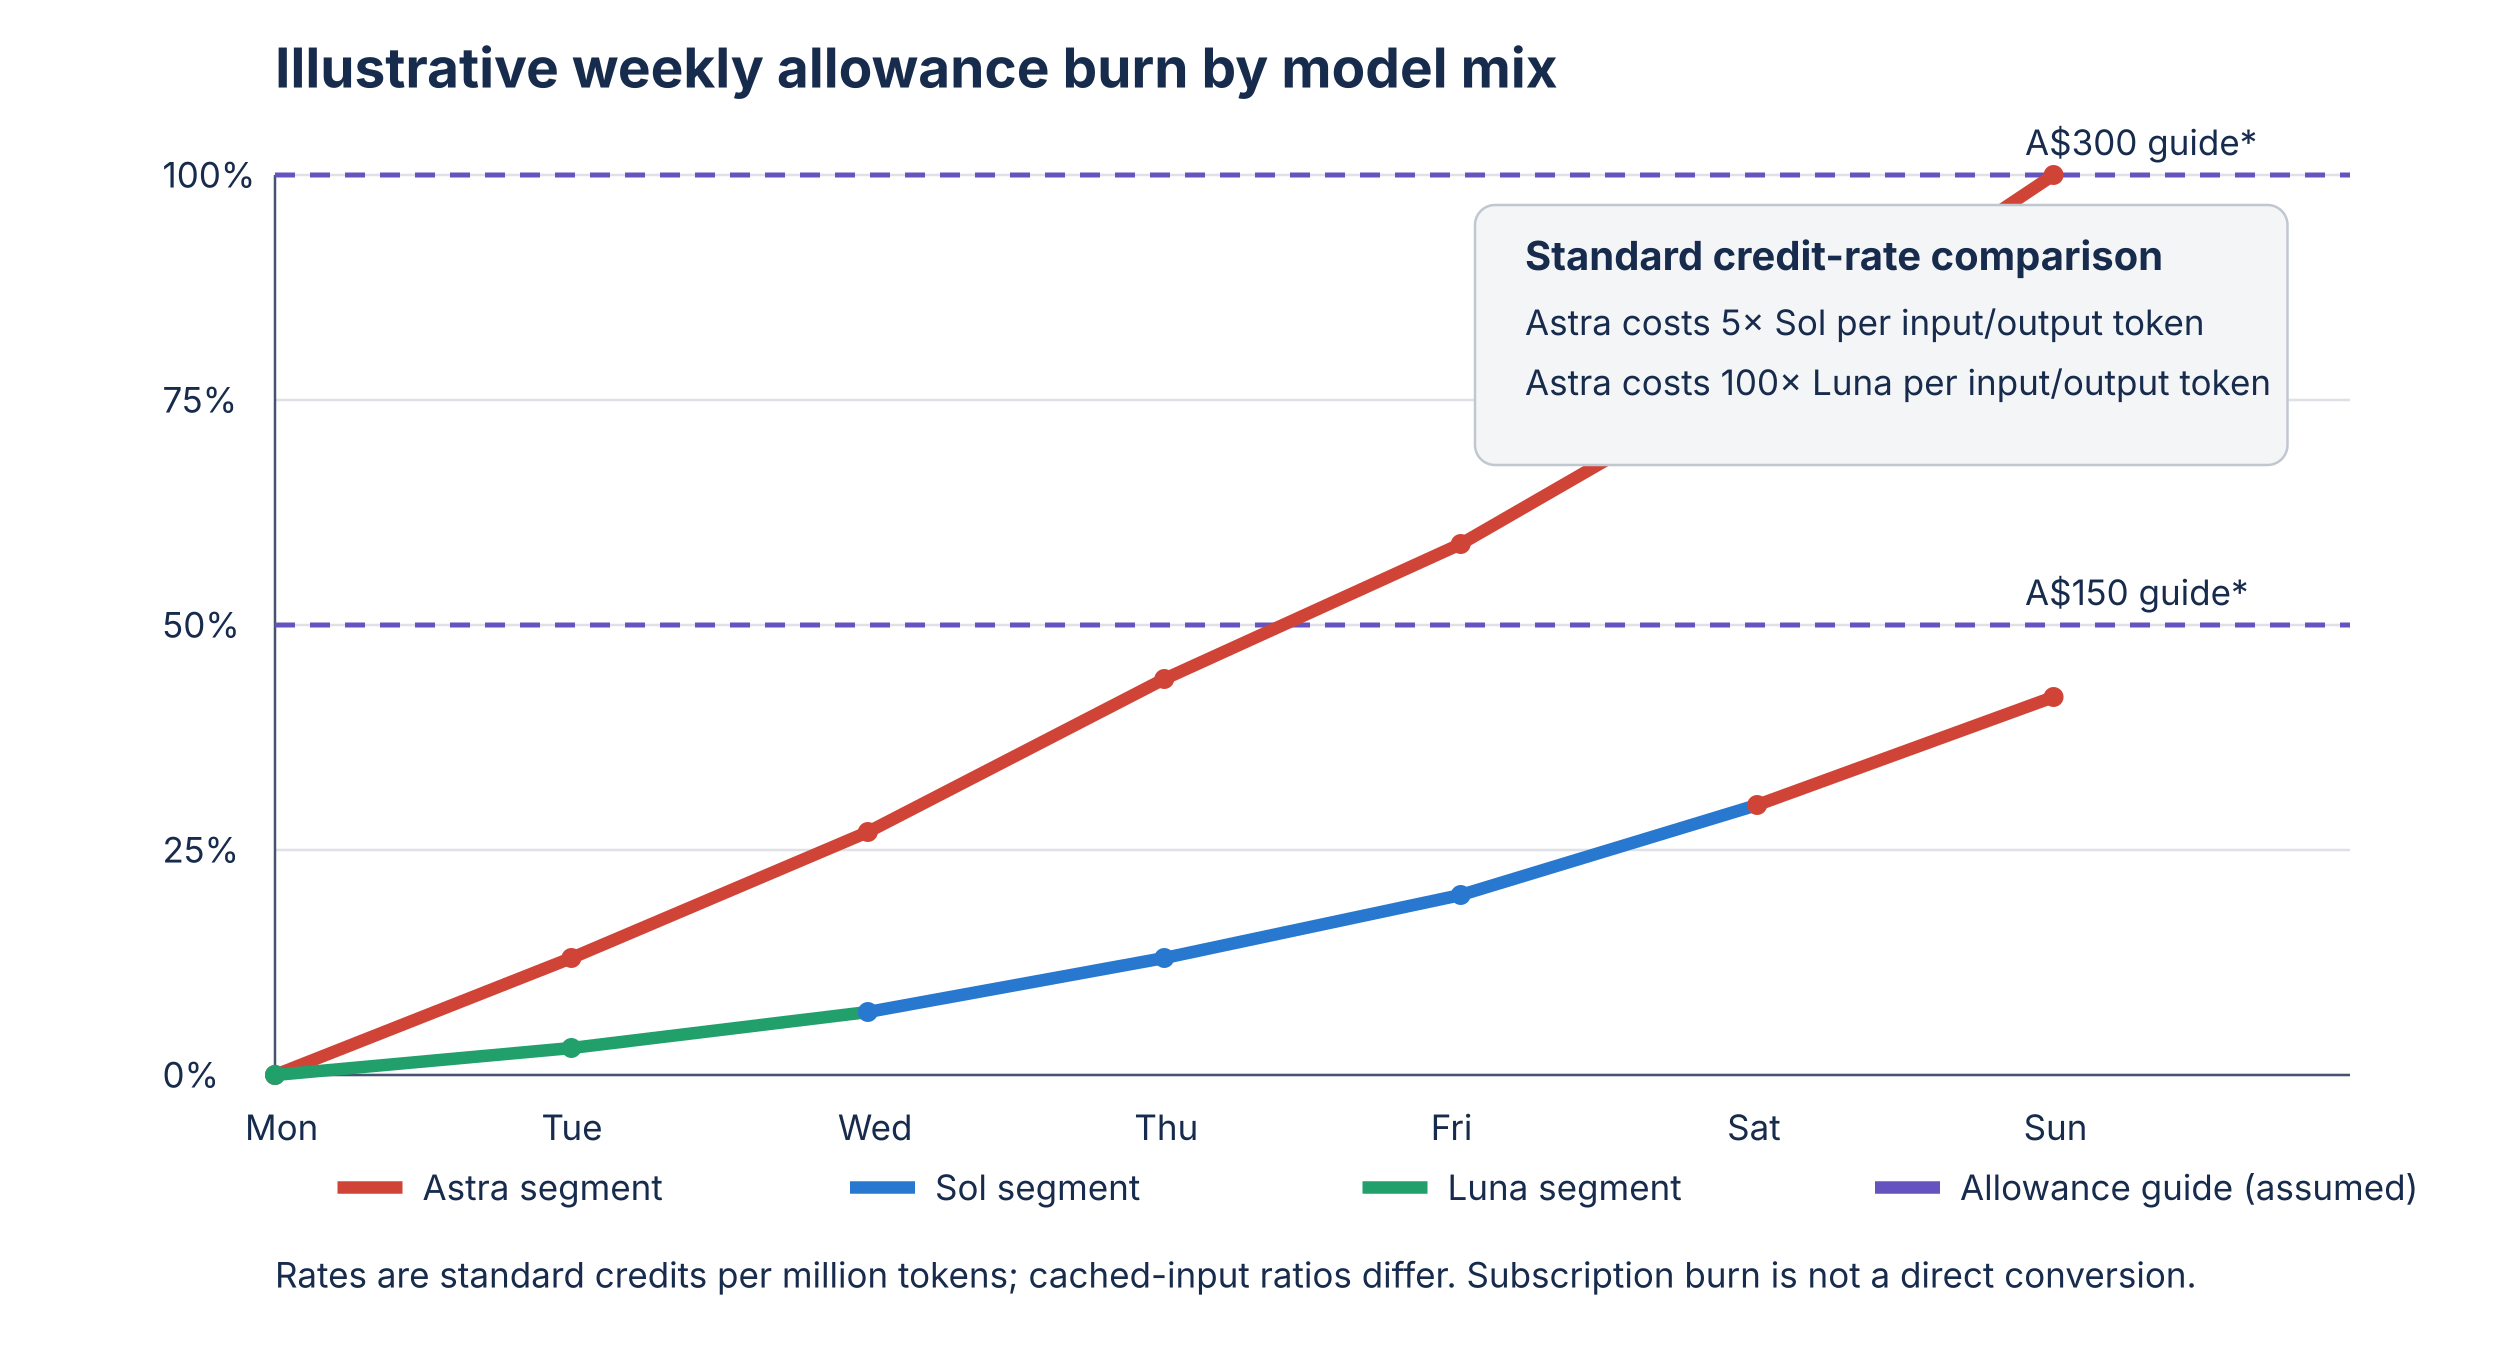
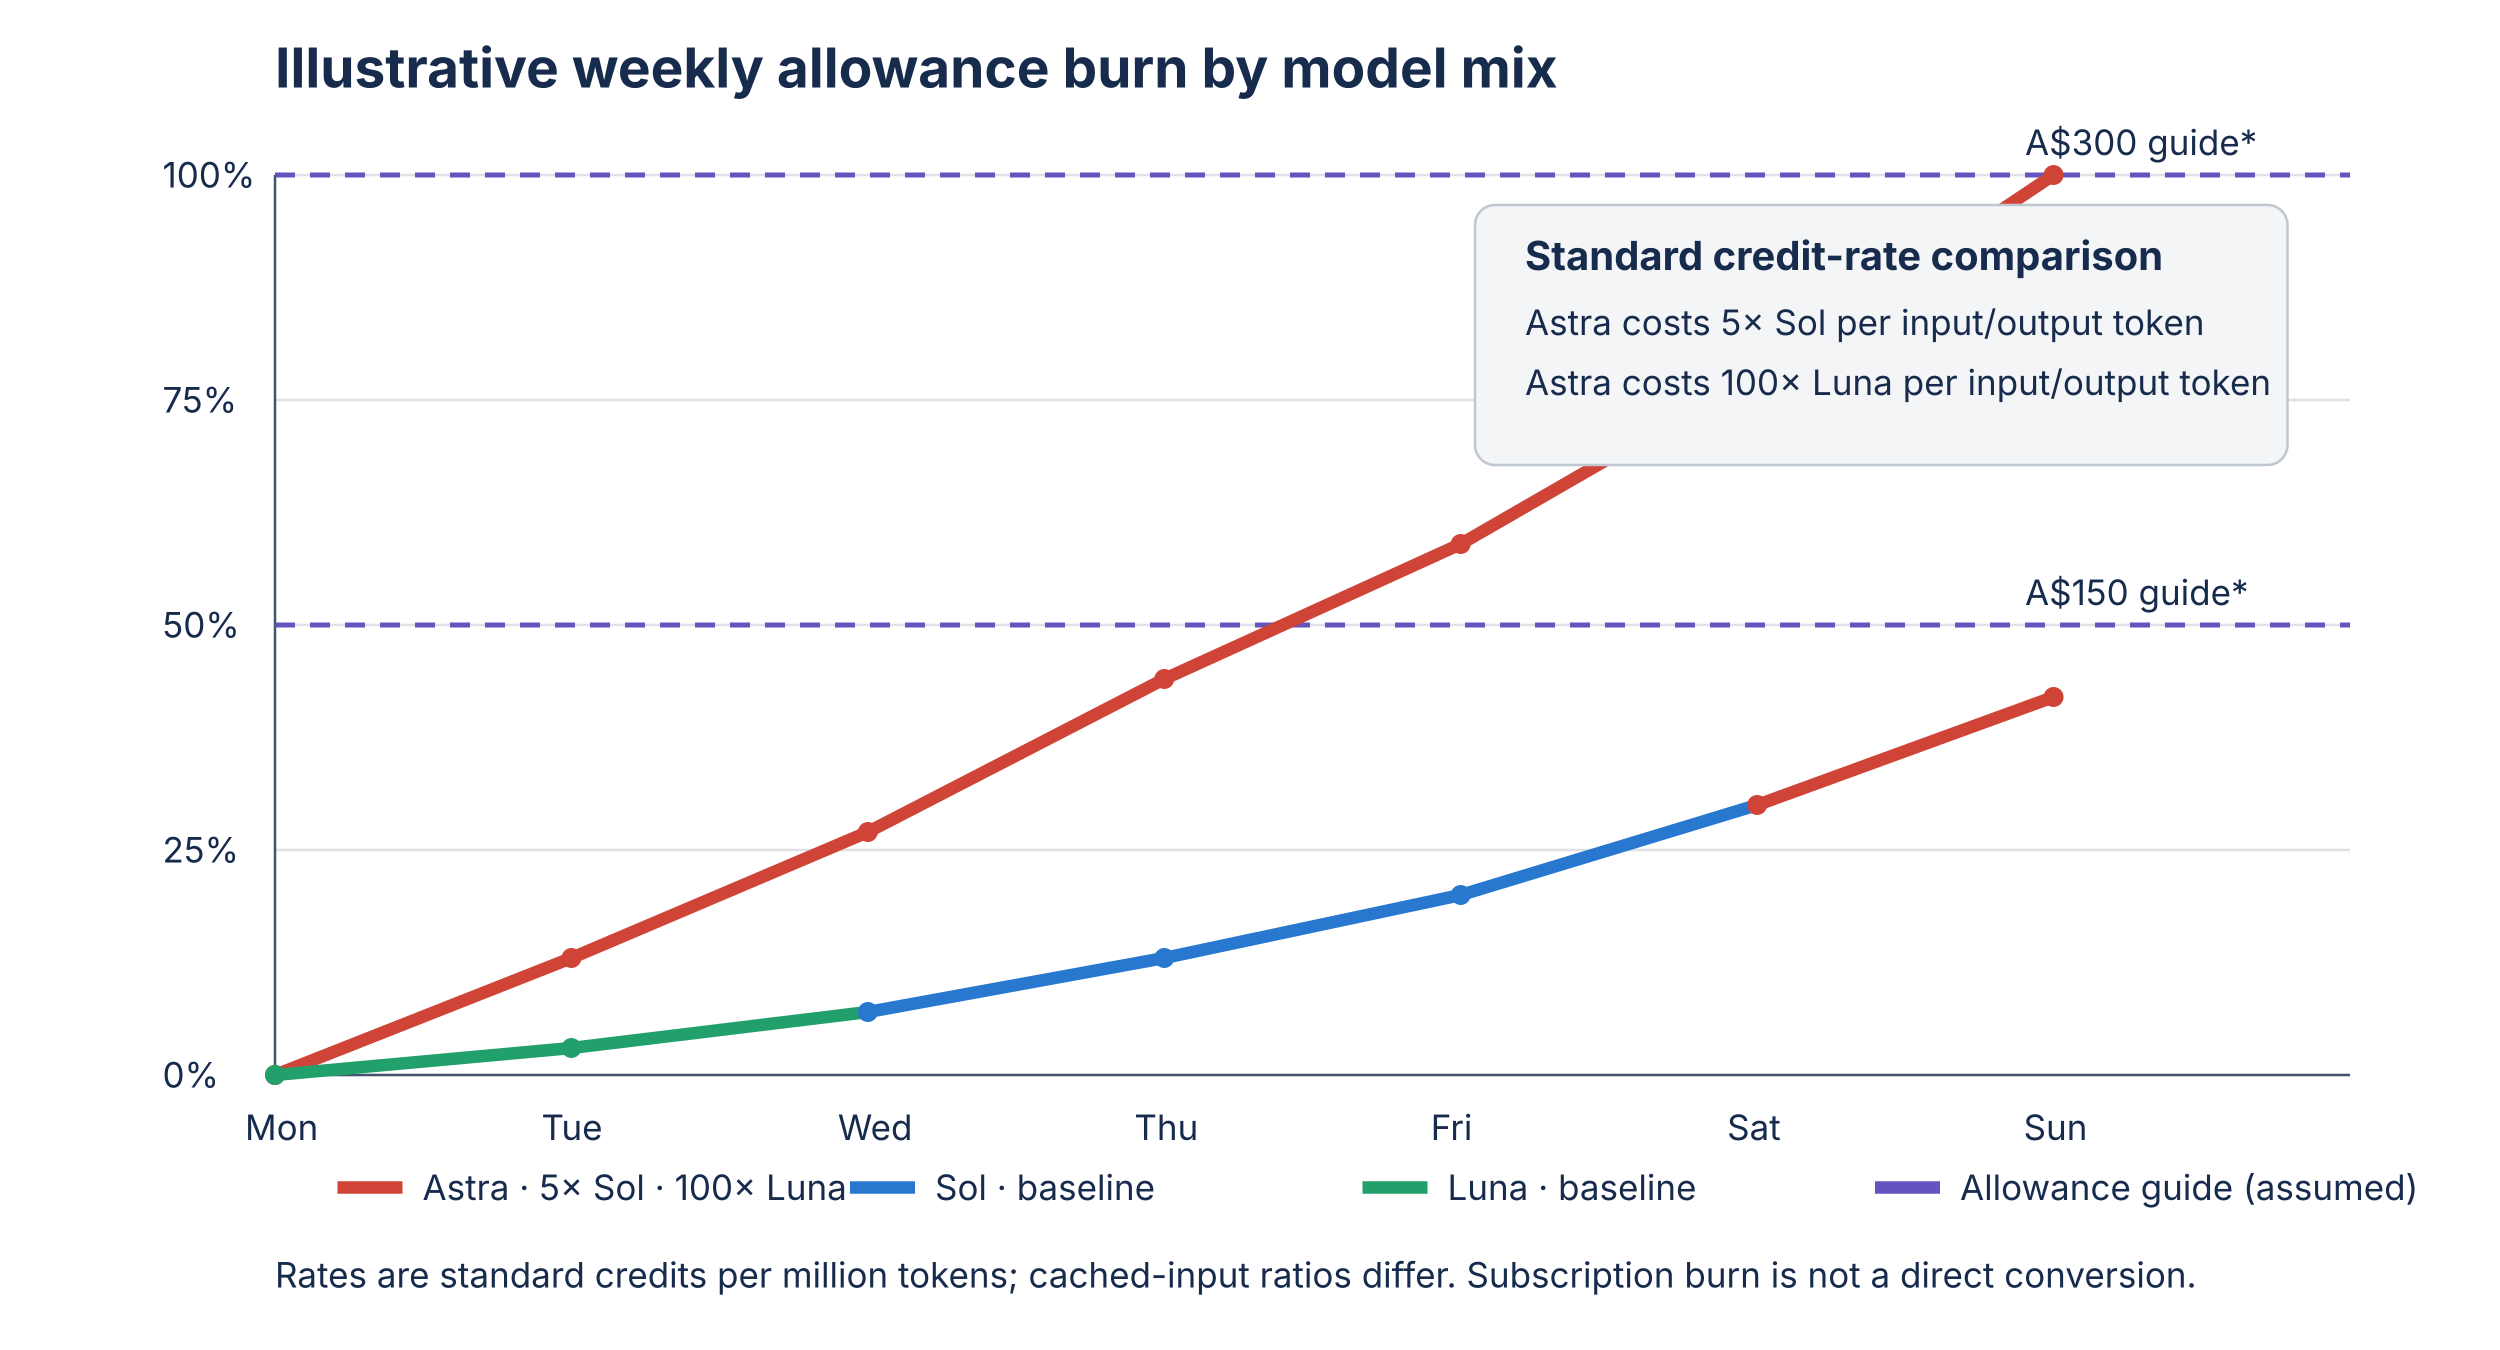
<svg xmlns="http://www.w3.org/2000/svg" width="1000" height="540" viewBox="0 0 1000 540">
  <rect width="100%" height="100%" fill="#fff" />
  <style>text{font-family:Inter,Arial,sans-serif;fill:#172b4d}.small{font-size:14px}.label{font-size:16px}.title{font-size:22px;font-weight:700}</style>
  <text x="110" y="35" class="title">Illustrative weekly allowance burn by model mix</text>
  <line x1="110" y1="430.0" x2="940" y2="430.0" stroke="#dfe1e6" />
  <text x="65" y="435.0" class="small">0%</text>
  <line x1="110" y1="340.0" x2="940" y2="340.0" stroke="#dfe1e6" />
  <text x="65" y="345.0" class="small">25%</text>
  <line x1="110" y1="250.0" x2="940" y2="250.0" stroke="#dfe1e6" />
  <text x="65" y="255.0" class="small">50%</text>
  <line x1="110" y1="160.0" x2="940" y2="160.0" stroke="#dfe1e6" />
  <text x="65" y="165.0" class="small">75%</text>
  <line x1="110" y1="70.0" x2="940" y2="70.0" stroke="#dfe1e6" />
  <text x="65" y="75.0" class="small">100%</text>
  <line x1="110" y1="70" x2="110" y2="430" stroke="#44546f" />
  <line x1="110" y1="430" x2="940" y2="430" stroke="#44546f" />
  <line x1="110" y1="250.0" x2="940" y2="250.0" stroke="#6554c0" stroke-width="2" stroke-dasharray="8 6" />
  <text x="810" y="242.0" class="small" fill="#6554c0">A$150 guide*</text>
  <line x1="110" y1="70.0" x2="940" y2="70.0" stroke="#6554c0" stroke-width="2" stroke-dasharray="8 6" />
  <text x="810" y="62.0" class="small" fill="#6554c0">A$300 guide*</text>
  <text x="98.0" y="456" class="small">Mon</text>
  <text x="216.571" y="456" class="small">Tue</text>
  <text x="335.143" y="456" class="small">Wed</text>
  <text x="453.714" y="456" class="small">Thu</text>
  <text x="572.286" y="456" class="small">Fri</text>
  <text x="690.857" y="456" class="small">Sat</text>
  <text x="809.429" y="456" class="small">Sun</text>
  <line x1="110.0" y1="430.0" x2="228.571" y2="383.2" stroke="#d04437" stroke-width="5" stroke-linecap="round" />
  <line x1="228.571" y1="383.2" x2="347.143" y2="332.8" stroke="#d04437" stroke-width="5" stroke-linecap="round" />
  <line x1="347.143" y1="332.8" x2="465.714" y2="271.6" stroke="#d04437" stroke-width="5" stroke-linecap="round" />
  <line x1="465.714" y1="271.6" x2="584.286" y2="217.6" stroke="#d04437" stroke-width="5" stroke-linecap="round" />
  <line x1="584.286" y1="217.6" x2="702.857" y2="149.2" stroke="#d04437" stroke-width="5" stroke-linecap="round" />
  <line x1="702.857" y1="149.2" x2="821.429" y2="70.0" stroke="#d04437" stroke-width="5" stroke-linecap="round" />
  <circle cx="110.0" cy="430.0" r="4" fill="#d04437" />
  <circle cx="228.571" cy="383.2" r="4" fill="#d04437" />
  <circle cx="347.143" cy="332.8" r="4" fill="#d04437" />
  <circle cx="465.714" cy="271.6" r="4" fill="#d04437" />
  <circle cx="584.286" cy="217.6" r="4" fill="#d04437" />
  <circle cx="702.857" cy="149.2" r="4" fill="#d04437" />
  <circle cx="821.429" cy="70.0" r="4" fill="#d04437" />
  <line x1="110.0" y1="430.0" x2="228.571" y2="419.2" stroke="#22a06b" stroke-width="5" stroke-linecap="round" />
  <line x1="228.571" y1="419.2" x2="347.143" y2="404.8" stroke="#22a06b" stroke-width="5" stroke-linecap="round" />
  <line x1="347.143" y1="404.8" x2="465.714" y2="383.2" stroke="#2878d0" stroke-width="5" stroke-linecap="round" />
  <line x1="465.714" y1="383.2" x2="584.286" y2="358.0" stroke="#2878d0" stroke-width="5" stroke-linecap="round" />
  <line x1="584.286" y1="358.0" x2="702.857" y2="322.0" stroke="#2878d0" stroke-width="5" stroke-linecap="round" />
  <line x1="702.857" y1="322.0" x2="821.429" y2="278.8" stroke="#d04437" stroke-width="5" stroke-linecap="round" />
  <circle cx="110.0" cy="430.0" r="4" fill="#22a06b" />
  <circle cx="228.571" cy="419.2" r="4" fill="#22a06b" />
  <circle cx="347.143" cy="404.8" r="4" fill="#2878d0" />
  <circle cx="465.714" cy="383.2" r="4" fill="#2878d0" />
  <circle cx="584.286" cy="358.0" r="4" fill="#2878d0" />
  <circle cx="702.857" cy="322.0" r="4" fill="#d04437" />
  <circle cx="821.429" cy="278.8" r="4" fill="#d04437" />
  <line x1="135" y1="475" x2="161" y2="475" stroke="#d04437" stroke-width="5" />
-   <text x="169" y="480" class="small">Astra segment</text>
+   <text x="169" y="480" class="small">Astra · 5× Sol · 100× Luna</text>
  <line x1="340" y1="475" x2="366" y2="475" stroke="#2878d0" stroke-width="5" />
-   <text x="374" y="480" class="small">Sol segment</text>
+   <text x="374" y="480" class="small">Sol · baseline</text>
  <line x1="545" y1="475" x2="571" y2="475" stroke="#22a06b" stroke-width="5" />
-   <text x="579" y="480" class="small">Luna segment</text>
+   <text x="579" y="480" class="small">Luna · baseline</text>
  <line x1="750" y1="475" x2="776" y2="475" stroke="#6554c0" stroke-width="5" />
  <text x="784" y="480" class="small">Allowance guide (assumed)</text>
  <rect x="590" y="82" width="325" height="104" rx="8" fill="#f4f5f7" stroke="#c1c7d0" />
  <text x="610" y="108" class="label" font-weight="700">Standard credit-rate comparison</text>
  <text x="610" y="134" class="small" fill="#d04437">Astra costs 5× Sol per input/output token</text>
  <text x="610" y="158" class="small" fill="#d04437">Astra costs 100× Luna per input/output token</text>
  <text x="110" y="515" class="small">Rates are standard credits per million tokens; cached-input ratios differ. Subscription burn is not a direct conversion.</text>
</svg>
